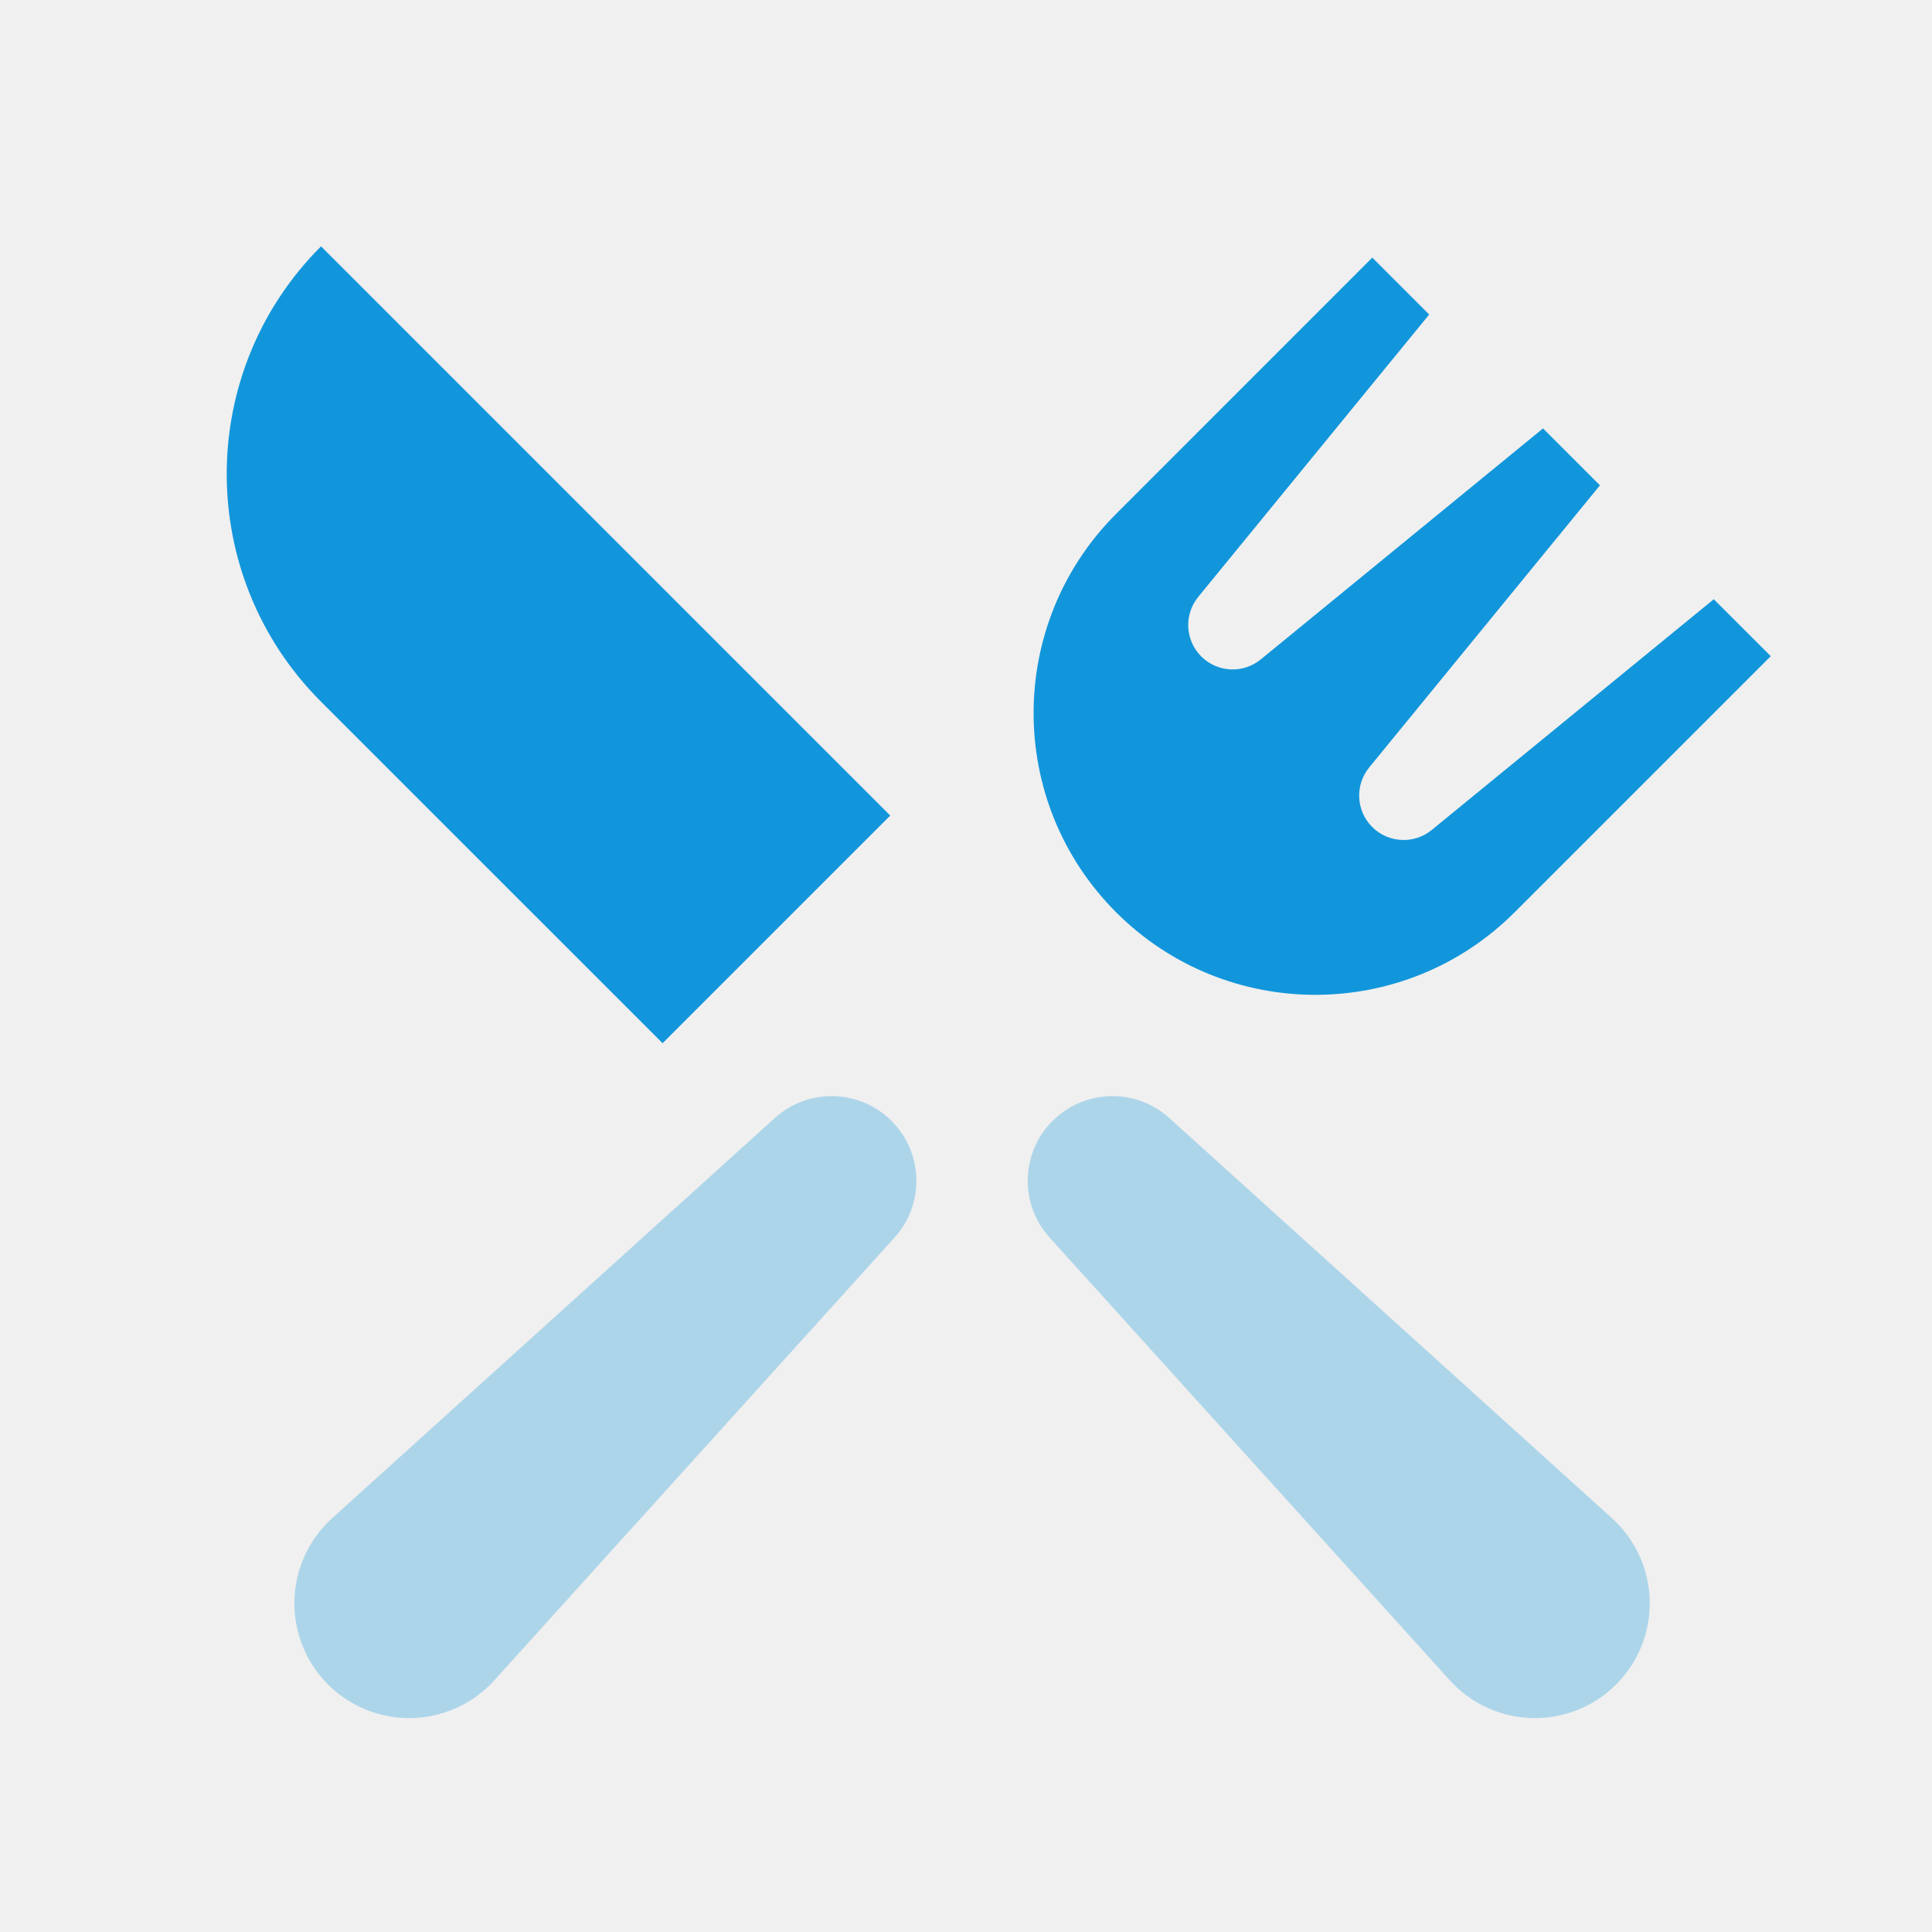
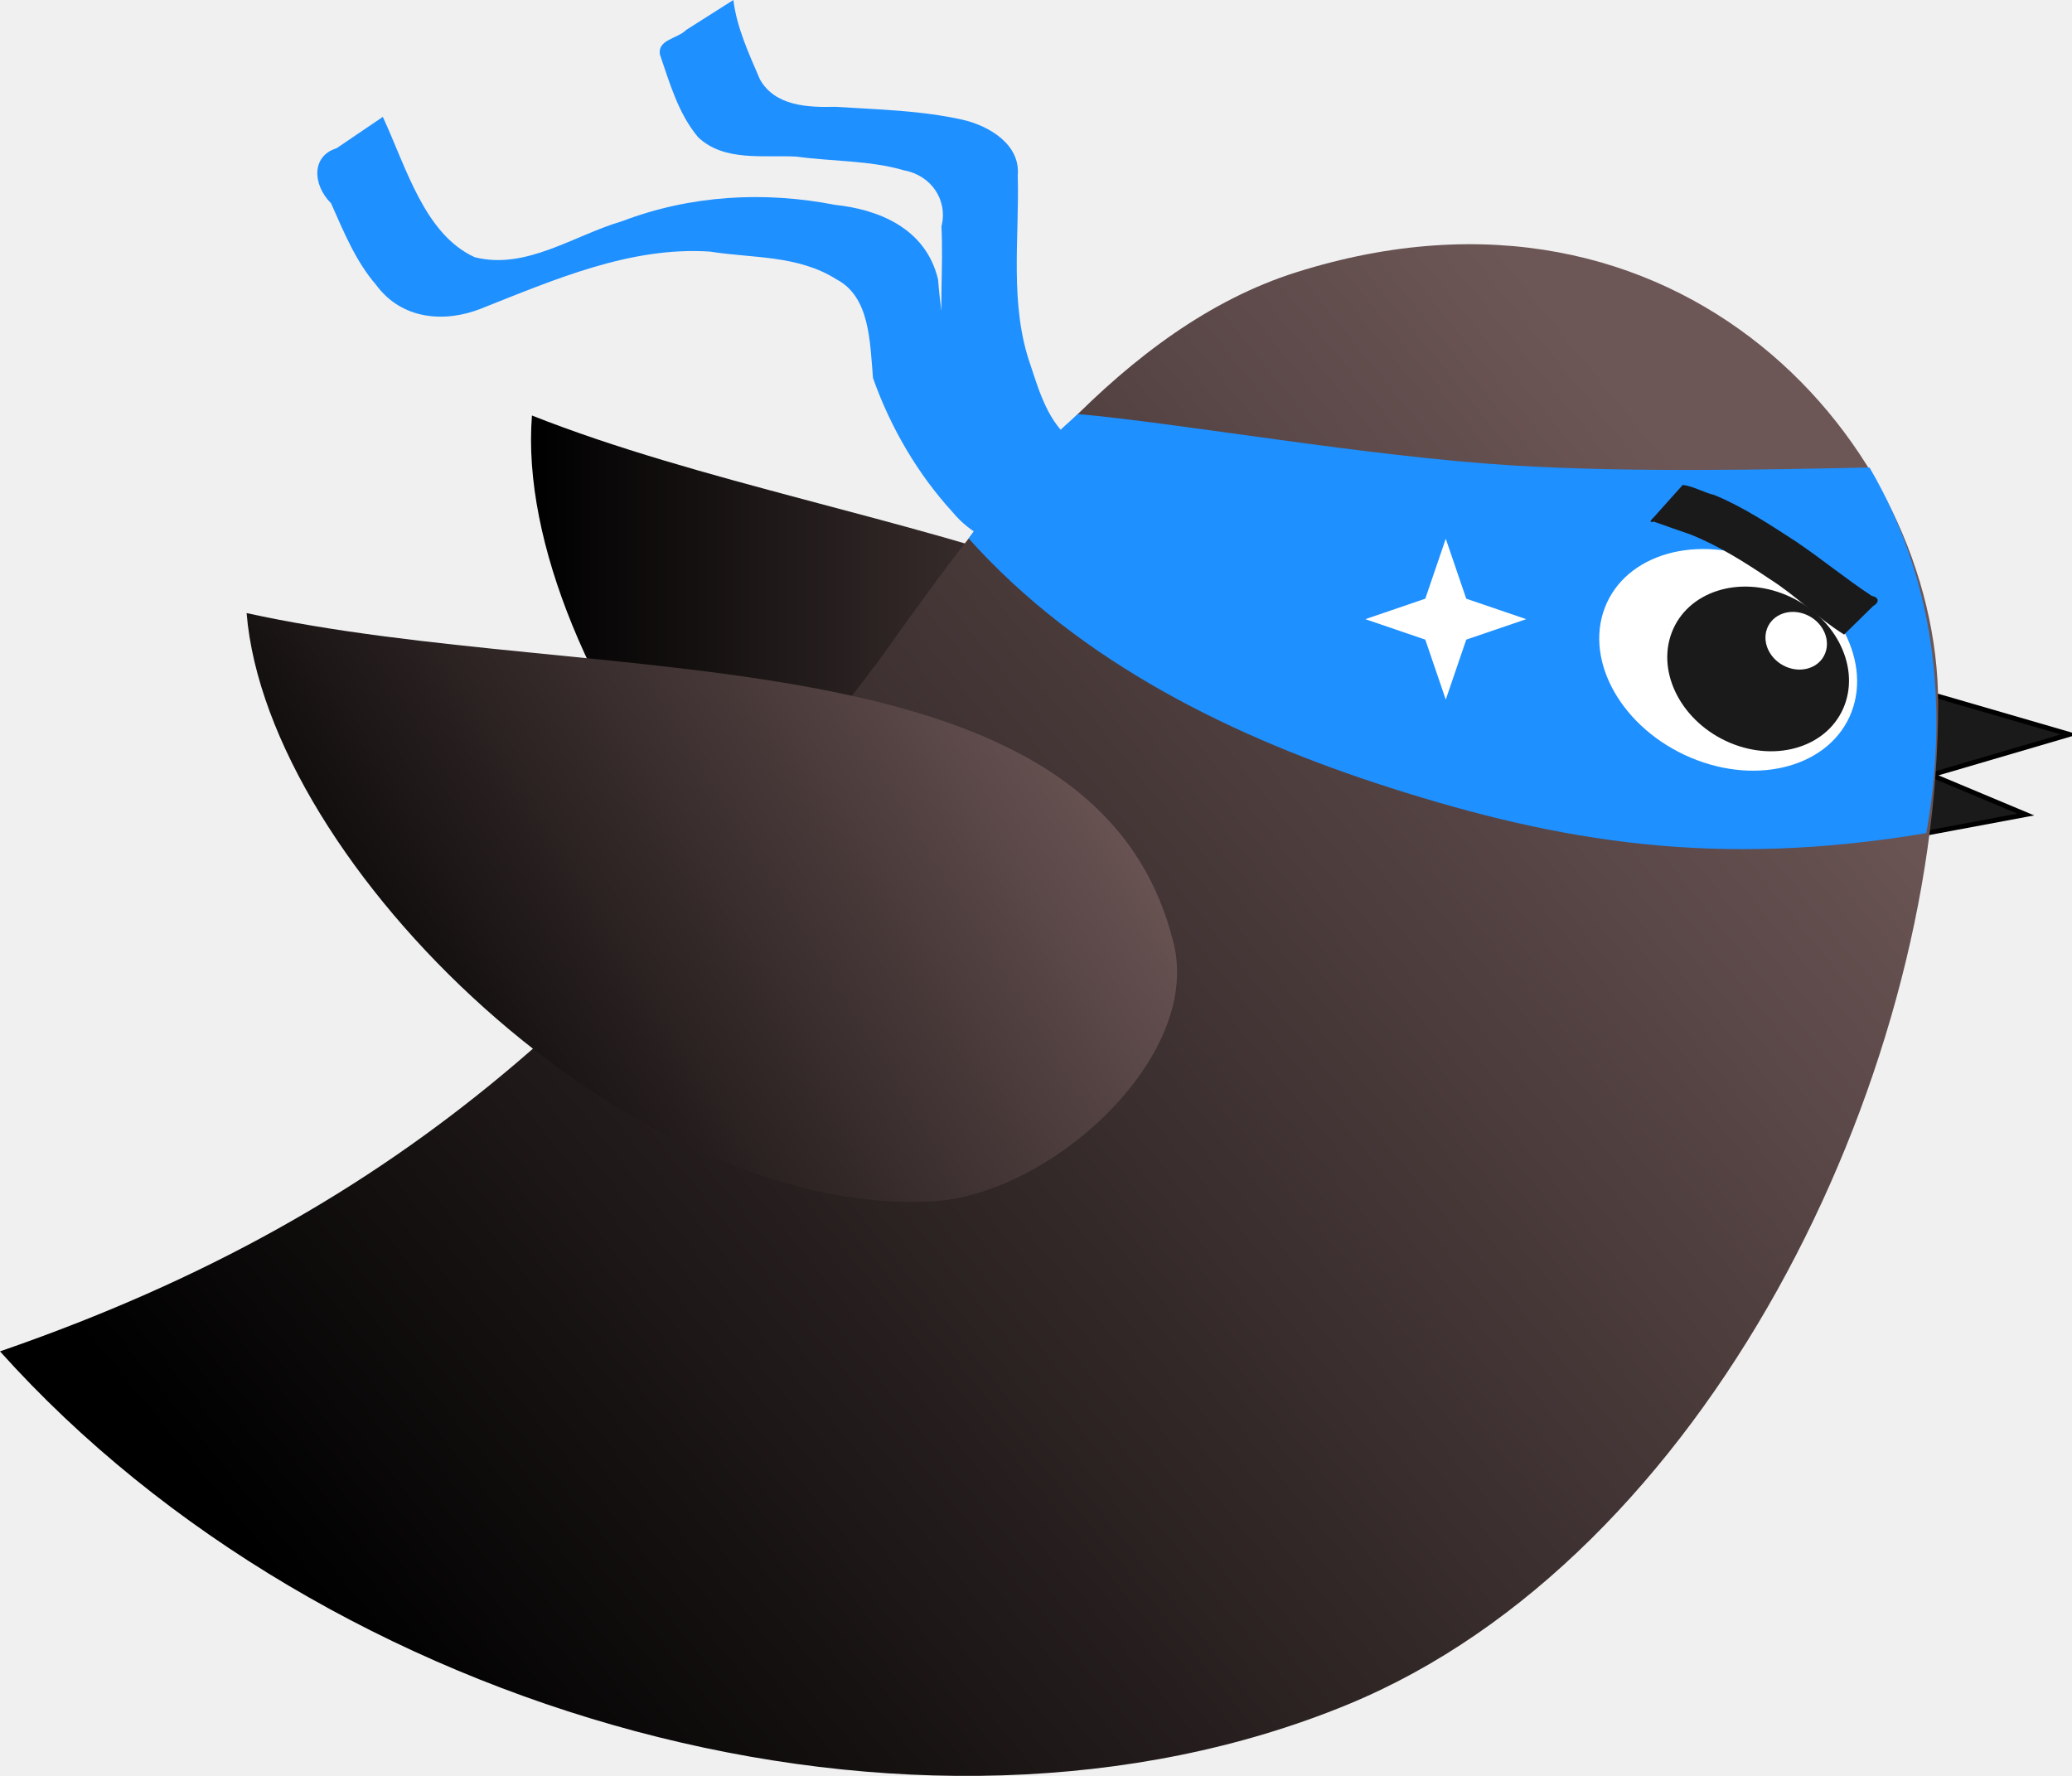
- <svg xmlns="http://www.w3.org/2000/svg" t="1599189287429" class="icon" viewBox="0 0 1024 1024" version="1.1" p-id="8232" width="40" height="40">
-   <defs>
-     <style type="text/css" />
+ <svg xmlns="http://www.w3.org/2000/svg" xmlns:xlink="http://www.w3.org/1999/xlink" version="1.1" width="769.986" height="659.984" viewBox="0, 0, 769.986, 659.984" preserveAspectRatio="none" id="svg2">
+   <defs id="defs_7269C646">
+     <linearGradient id="linearStops_C5EEEB26">
+       <stop id="stop_C5EEEB26_0" offset="0" style="stop-color:#6D5656;stop-opacity:1;" />
+       <stop id="stop_C5EEEB26_1" offset="1" style="stop-color:#000000;stop-opacity:1;" />
+     </linearGradient>
+     <linearGradient id="linearGradient_C5EEEB26" x1="1" y1="0.5" x2="0" y2="0.5" gradientUnits="objectBoundingBox" xlink:href="#linearStops_C5EEEB26" />
+     <linearGradient id="linearStops_F6EEEB26">
+       <stop id="stop_F6EEEB26_0" offset="0" style="stop-color:#000000;stop-opacity:1;" />
+       <stop id="stop_F6EEEB26_1" offset="1" style="stop-color:#6D5656;stop-opacity:1;" />
+     </linearGradient>
+     <linearGradient id="linearGradient_F6EEEB26" x1="0.081" y1="0.772" x2="0.919" y2="0.228" gradientUnits="objectBoundingBox" xlink:href="#linearStops_F6EEEB26" />
+     <linearGradient id="linearGradient_77EEEB26" x1="0.034" y1="0.682" x2="0.966" y2="0.318" gradientUnits="objectBoundingBox" xlink:href="#linearStops_F6EEEB26" />
  </defs>
-   <path d="M170.155 130.56l301.696 301.696-120.661 120.661-181.035-180.992a170.667 170.667 0 0 1 0-241.365zM757.504 166.699L635.264 316.16a23.552 23.552 0 0 0 33.152 33.195l149.419-122.283 30.165 30.165-122.24 149.461a23.552 23.552 0 0 0 33.152 33.152l149.419-122.24 30.208 30.165-135.765 135.765a149.333 149.333 0 1 1-211.2-211.2L727.339 136.533l30.165 30.165z" fill="#1296db" p-id="8233" />
-   <path d="M472.533 594.133c16.939 16.896 17.621 44.075 1.579 61.824l-212.053 234.581a60.843 60.843 0 1 1-85.931-85.931l234.581-212.053a44.885 44.885 0 0 1 61.867 1.579zM557.867 594.133a44.885 44.885 0 0 1 61.867-1.579l234.581 212.053a60.843 60.843 0 1 1-85.931 85.931l-212.053-234.581a44.885 44.885 0 0 1 1.536-61.867z" fill="#1296db" opacity=".3" p-id="8234" />
+   <g id="layer_Paper" style="fill:#000000;fill-opacity:1;stroke:#000000;stroke-opacity:1;fill-rule:nonzero;stroke-linecap:square;stroke-linejoin:miter;stroke-width:1;stroke-miterlimit:10">
+     <g id="21EEEB26">
+       <path style="fill:#1A1A1A;stroke-linecap:butt;stroke-width:1.8;stroke-miterlimit:4" id="02EEEB26" d="M713.991,256.94 C769.036,272.935 769.036,272.935 769.036,272.935 L717.706,288.004 L752.826,302.71 L715.851,309.624 z" />
+       <path style="fill:url(#linearGradient_C5EEEB26);stroke:none" id="C5EEEB26" d="M197.682,154.421 C190.285,248.398 302.87,399.07 414.132,411.034 C457.607,415.709 521.415,374.636 518.094,331.037 C508.829,209.434 321.126,203.324 197.682,154.421 z" />
+       <path style="fill:url(#linearGradient_F6EEEB26);stroke:none" id="F6EEEB26" d="M0,502.223 C121.822,638.008 341.219,699.206 500.78,633.487 C633.898,578.659 720.21,401.786 720.253,261.508 C720.282,165.438 624.067,56.172 481.633,101.216 C417.653,121.449 368.838,185.721 327.605,244.101 C235.477,366.724 153.781,449.103 0,502.223 z" />
+       <path style="fill:url(#linearGradient_77EEEB26);stroke:none" id="77EEEB26" d="M91.641,227.848 C99.392,321.796 234.656,452.491 346.397,446.48 C390.06,444.131 446.466,393.368 436.204,350.863 C407.582,232.315 221.324,256.348 91.641,227.848 z" />
+       <path style="fill:#1E90FF;stroke:none" id="08EEEB26" d="M400.551,153.876 C439.276,157.336 507.659,169.597 561.62,172.941 C605.908,175.685 658.238,174.499 694.737,173.734 C721.172,219.044 723.312,267.351 715.851,309.624 C638.021,322.658 580.07,313.048 516.569,292.754 C458.799,274.292 401.499,246.475 359.971,200.118 C378.49,173.771 384.792,168.08 400.551,153.876 z" />
+       <g id="28EEEB26">
+         <g id="48EEEB26">
+           <g id="78EEEB26">
+             <path style="fill:#FFFFFF;stroke:none" id="D8EEEB26" d="M688.072,264.56 C680.417,284.643 653.68,292.268 628.353,281.592 C603.027,270.916 588.702,245.981 596.358,225.898 C604.014,205.815 630.751,198.189 656.077,208.865 C681.403,219.542 695.728,244.477 688.072,264.56 z" />
+             <path style="fill:#1A1A1A;stroke:none" id="29EEEB26" d="M685.448,262.135 C679.67,277.292 660.615,283.521 642.886,276.048 C625.158,268.574 615.47,250.229 621.248,235.072 C627.026,219.915 646.081,213.686 663.81,221.159 C681.538,228.633 691.226,246.978 685.448,262.135 z" />
+             <path style="fill:#FFFFFF;stroke:none" id="89EEEB26" d="M678.302,242.68 C676.259,248.039 669.764,250.343 663.795,247.827 C657.825,245.31 654.642,238.926 656.685,233.567 C658.728,228.209 665.223,225.904 671.192,228.421 C677.162,230.937 680.345,237.321 678.302,242.68 z" />
+           </g>
+         </g>
+       </g>
+       <path style="fill:#1A1A1A;stroke:none" id="4AEEEB26" d="M685.289,235.828 C675.552,229.756 667.478,221.424 657.786,215.277 C648.453,208.98 638.827,202.907 628.361,198.68 C623.774,197.095 619.183,195.518 614.617,193.87 C611.495,194.615 615.211,191.823 615.86,190.79 C619.02,187.264 622.18,183.738 625.34,180.211 C629.44,180.751 633.061,183.01 637.054,183.969 C647.86,188.394 657.625,194.932 667.39,201.245 C676.985,207.72 685.937,215.14 695.608,221.477 C698.472,222.013 698.319,224.005 696.112,225.213 C692.504,228.751 688.897,232.29 685.289,235.828 z" />
+       <path style="fill:#1E90FF;stroke:none" id="9AEEEB26" d="M408.577,205.785 C389.911,205.136 368.183,207.456 353.877,190.194 C341.281,176.394 331.032,159.215 324.422,140.49 C323.275,126.889 323.263,110.274 310.841,103.812 C296.504,94.714 279.565,96.023 263.889,93.504 C234.306,91.537 206.121,103.871 178.547,114.782 C165.456,119.92 149.364,118.976 139.766,105.864 C132.29,97.288 127.746,86.181 123.027,75.549 C116.115,68.667 115.7,57.974 125.03,55.121 C130.774,51.227 136.519,47.332 142.263,43.437 C151.089,62.538 157.804,87.082 176.415,95.592 C195.522,100.429 213.243,87.443 231.255,82.183 C256.789,72.468 284.076,71.005 310.449,76.157 C325.634,77.753 344.01,84.337 348.601,103.913 C349.944,120.888 353.004,137.422 363.154,150.169 C372.758,167.419 386.842,183.861 405.331,184.57 C411.451,186.971 431.478,182.067 429.273,187.952 C422.374,193.896 415.476,199.841 408.577,205.785 z" />
+       <path style="fill:#1E90FF;stroke:none" id="DAEEEB26" d="M396.071,196.83 C382.536,188.004 365.978,180.217 360.222,163.969 C356.409,153.09 352.492,142.089 350.583,130.707 C348.911,115.238 350.629,99.65 349.858,84.146 C352.352,74.253 345.936,65.151 336.028,63.325 C323.041,59.539 309.303,60.037 295.987,58.203 C283.747,57.536 269.139,60.199 259.431,50.993 C252.068,42.211 248.869,30.846 245.22,20.207 C244.384,14.65 251.763,14.428 254.971,11.142 C260.825,7.428 266.678,3.714 272.531,0 C273.802,10.352 278.342,20.014 282.399,29.504 C287.999,39.474 300.265,39.95 310.384,39.699 C326.251,40.709 342.367,41.022 357.906,44.547 C367.7,46.835 379.243,53.769 378.213,65.172 C378.873,88.796 374.961,113.294 383.083,136.075 C386.439,146.265 389.733,157.265 398.746,164.03 C405.504,170.295 414.002,174.411 421.533,179.411 C415.362,184.808 407.488,188.874 400.667,193.788 C399.135,194.802 397.603,195.816 396.071,196.83 z" />
+     </g>
+     <polygon style="fill:#FFFFFF;stroke:#FFFFFF" id="507C0036" points="565.615,230.105 544.484,237.321 537.269,258.452 530.053,237.321 508.922,230.105 530.053,222.889 537.269,201.759 544.484,222.889" />
+   </g>
</svg>
